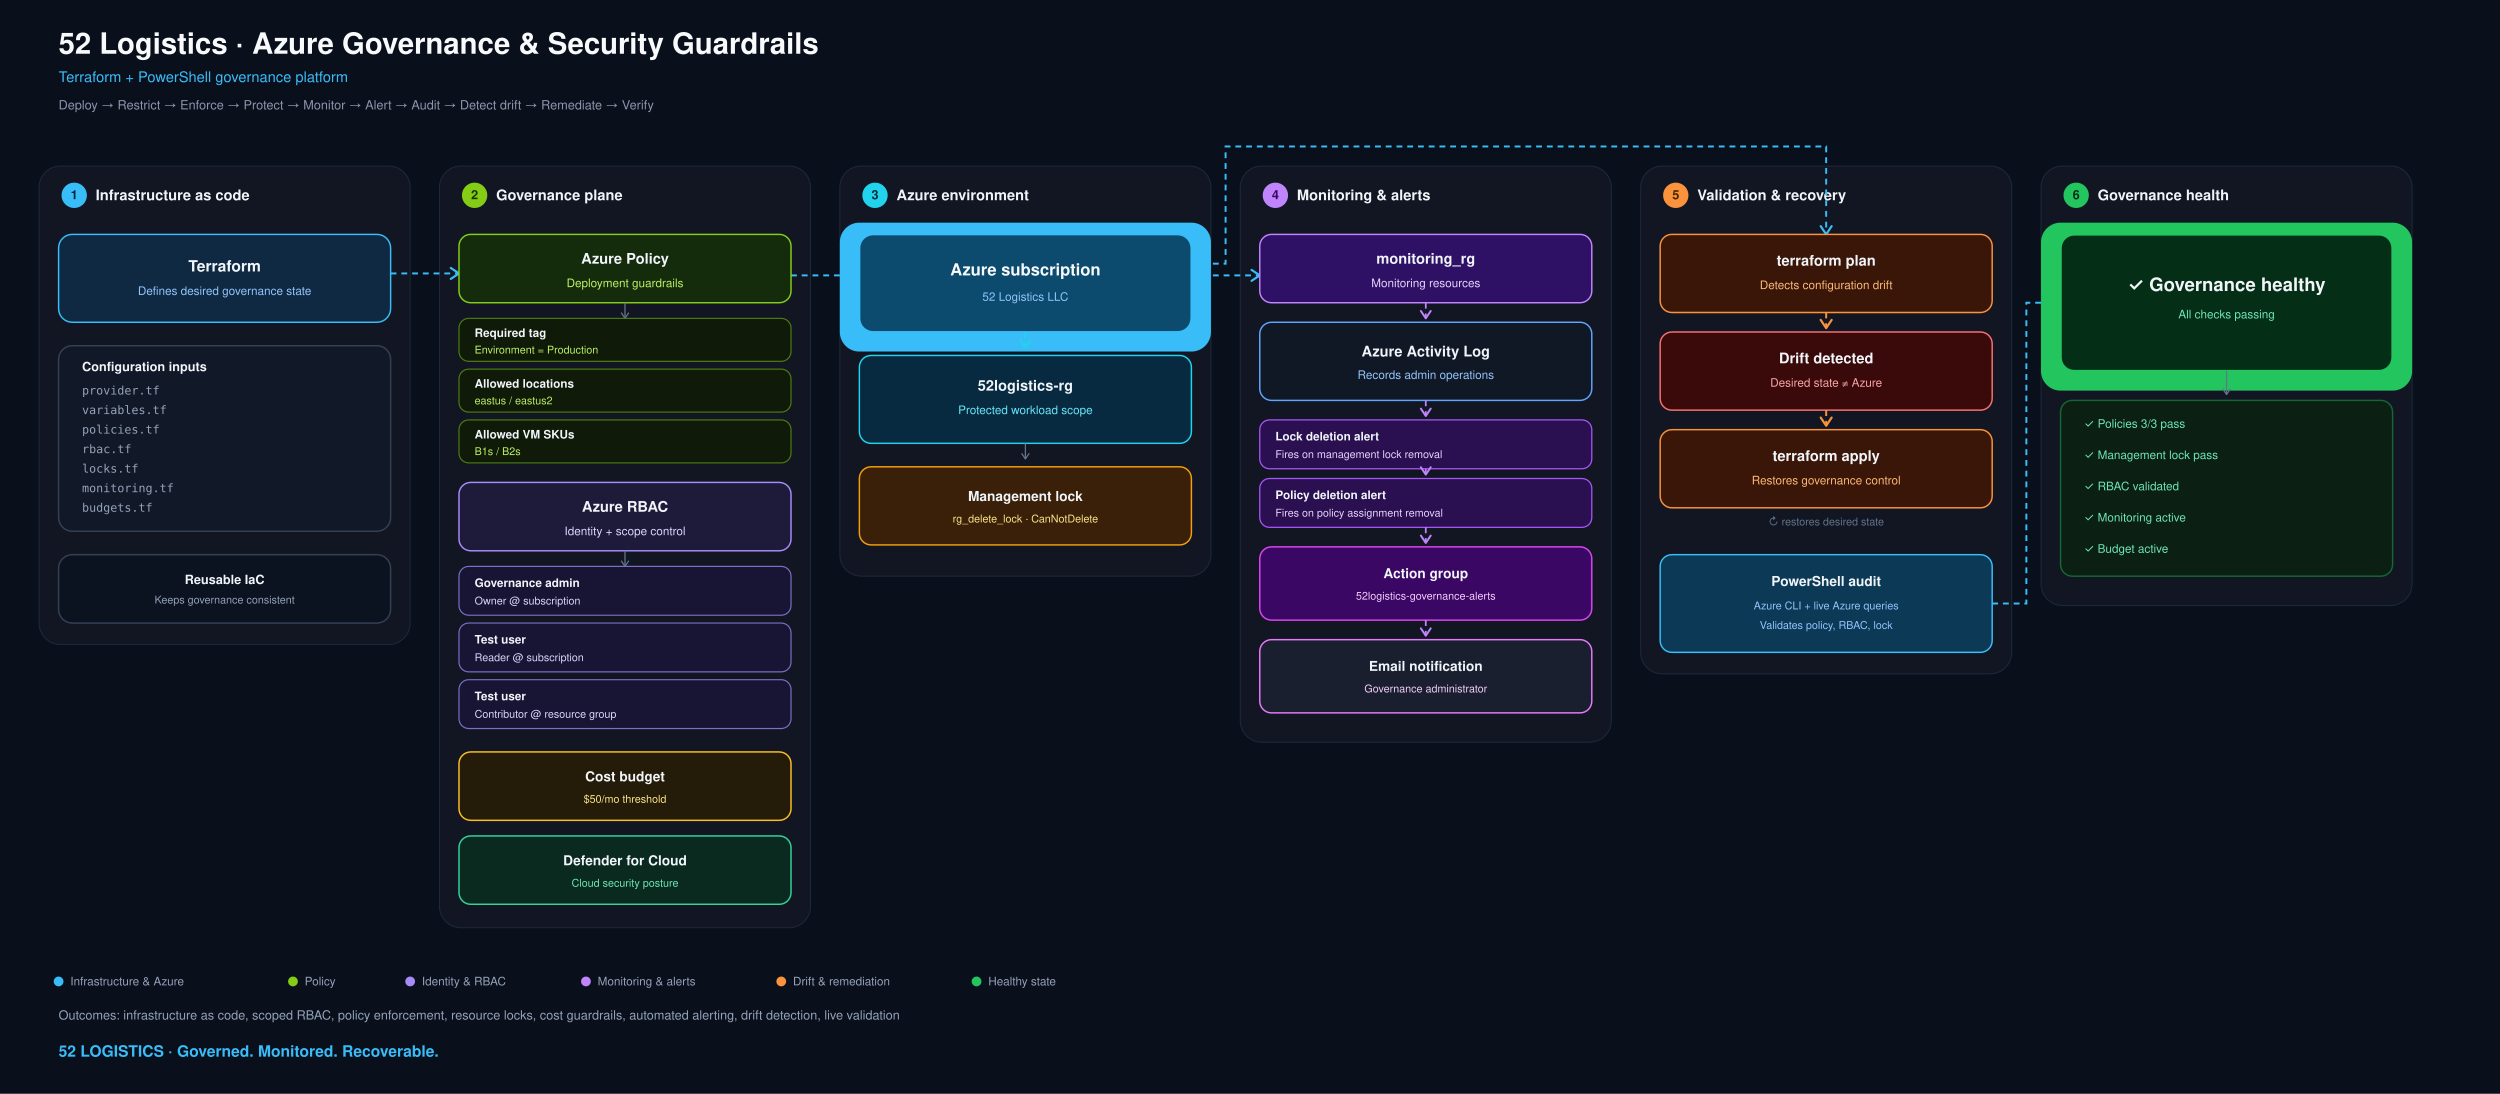
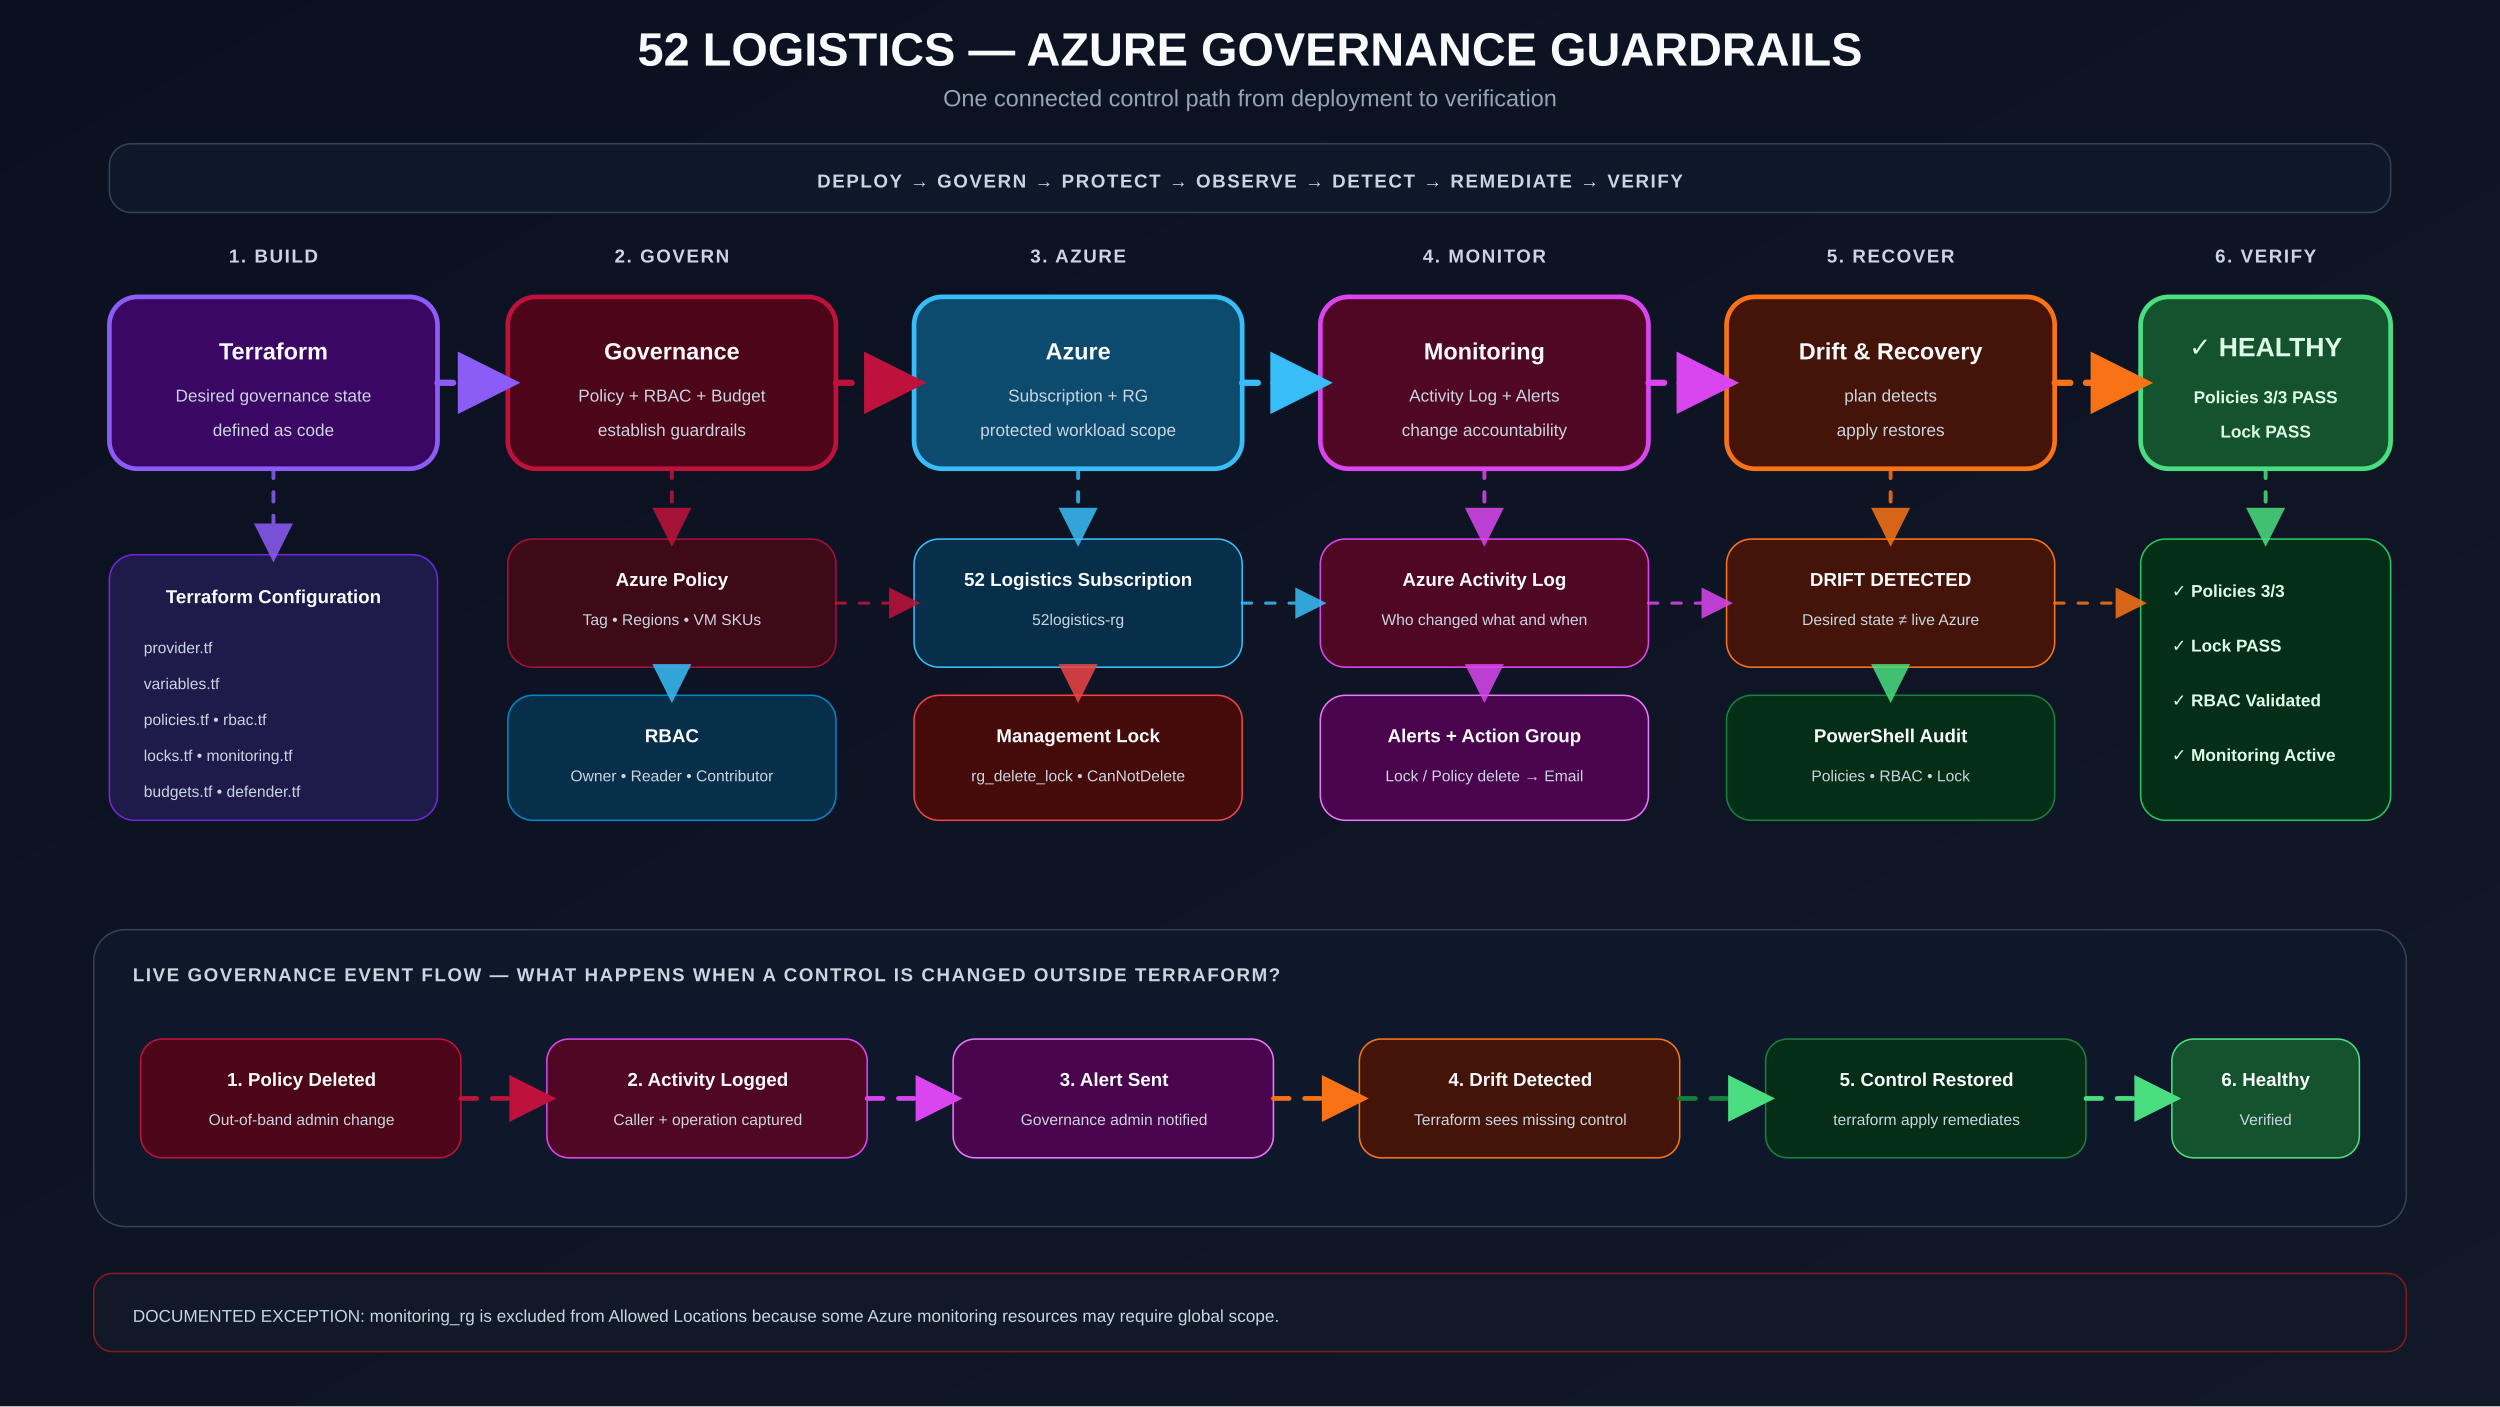
- <svg xmlns="http://www.w3.org/2000/svg" width="2560" height="1120" viewBox="0 0 2560 1120" font-family="'Segoe UI', -apple-system, Helvetica, Arial, sans-serif">
+ <svg xmlns="http://www.w3.org/2000/svg" width="1600" height="900" viewBox="0 0 1600 900" preserveAspectRatio="xMidYMid meet">
  <defs>
-     <marker id="a-blue" viewBox="0 0 10 10" refX="8" refY="5" markerWidth="7" markerHeight="7" orient="auto-start-reverse">
-       <path d="M2 1L8 5L2 9" fill="none" stroke="#38BDF8" stroke-width="1.6" stroke-linecap="round" stroke-linejoin="round" />
+     <linearGradient id="bg" x1="0" y1="0" x2="1" y2="1">
+       <stop offset="0%" stop-color="#0B1020" />
+       <stop offset="100%" stop-color="#111827" />
+     </linearGradient>
+     <marker id="arrowPurple" markerWidth="10" markerHeight="10" refX="8" refY="5" orient="auto">
+       <path d="M0 0L10 5 0 10Z" fill="#8B5CF6" />
    </marker>
-     <marker id="a-slate" viewBox="0 0 10 10" refX="8" refY="5" markerWidth="7" markerHeight="7" orient="auto-start-reverse">
-       <path d="M2 1L8 5L2 9" fill="none" stroke="#64748B" stroke-width="1.4" stroke-linecap="round" stroke-linejoin="round" />
+     <marker id="arrowBurgundy" markerWidth="10" markerHeight="10" refX="8" refY="5" orient="auto">
+       <path d="M0 0L10 5 0 10Z" fill="#BE123C" />
    </marker>
-     <marker id="a-violet" viewBox="0 0 10 10" refX="8" refY="5" markerWidth="7" markerHeight="7" orient="auto-start-reverse">
-       <path d="M2 1L8 5L2 9" fill="none" stroke="#C084FC" stroke-width="1.6" stroke-linecap="round" stroke-linejoin="round" />
+     <marker id="arrowBlue" markerWidth="10" markerHeight="10" refX="8" refY="5" orient="auto">
+       <path d="M0 0L10 5 0 10Z" fill="#38BDF8" />
    </marker>
-     <marker id="a-orange" viewBox="0 0 10 10" refX="8" refY="5" markerWidth="7" markerHeight="7" orient="auto-start-reverse">
-       <path d="M2 1L8 5L2 9" fill="none" stroke="#FB923C" stroke-width="1.6" stroke-linecap="round" stroke-linejoin="round" />
+     <marker id="arrowRed" markerWidth="10" markerHeight="10" refX="8" refY="5" orient="auto">
+       <path d="M0 0L10 5 0 10Z" fill="#EF4444" />
    </marker>
-     <marker id="a-cyan" viewBox="0 0 10 10" refX="8" refY="5" markerWidth="7" markerHeight="7" orient="auto-start-reverse">
-       <path d="M2 1L8 5L2 9" fill="none" stroke="#22D3EE" stroke-width="1.6" stroke-linecap="round" stroke-linejoin="round" />
+     <marker id="arrowMagenta" markerWidth="10" markerHeight="10" refX="8" refY="5" orient="auto">
+       <path d="M0 0L10 5 0 10Z" fill="#D946EF" />
    </marker>
+     <marker id="arrowOrange" markerWidth="10" markerHeight="10" refX="8" refY="5" orient="auto">
+       <path d="M0 0L10 5 0 10Z" fill="#F97316" />
+     </marker>
+     <marker id="arrowGreen" markerWidth="10" markerHeight="10" refX="8" refY="5" orient="auto">
+       <path d="M0 0L10 5 0 10Z" fill="#4ADE80" />
+     </marker>
+     <marker id="arrowGray" markerWidth="10" markerHeight="10" refX="8" refY="5" orient="auto">
+       <path d="M0 0L10 5 0 10Z" fill="#94A3B8" />
+     </marker>
+     <filter id="glow" x="-40%" y="-40%" width="180%" height="180%">
+       <feGaussianBlur stdDeviation="4" result="blur" />
+       <feMerge>
+         <feMergeNode in="blur" />
+         <feMergeNode in="SourceGraphic" />
+       </feMerge>
+     </filter>
+     <style>
+     text{font-family:"Segoe UI",Arial,sans-serif}
+     .title{fill:#F8FAFC;font-size:30px;font-weight:700}
+     .sub{fill:#94A3B8;font-size:15px}
+     .stage{fill:#CBD5E1;font-size:12px;font-weight:700;letter-spacing:1px}
+     .nt{fill:#F8FAFC;font-size:15px;font-weight:700}
+     .tx{fill:#CBD5E1;font-size:11px;font-weight:500}
+     .miniT{fill:#F8FAFC;font-size:12px;font-weight:700}
+     .mini{fill:#CBD5E1;font-size:10px}
+     .health{fill:#DCFCE7;font-size:17px;font-weight:800}
+     .healthSm{fill:#DCFCE7;font-size:11px;font-weight:600}
+     .flow{fill:none;stroke-linecap:round;stroke-linejoin:round;stroke-dasharray:10 10;animation:dash 1.1s linear infinite}
+     .softFlow{fill:none;stroke-linecap:round;stroke-linejoin:round;stroke-dasharray:6 9;animation:dash 1.6s linear infinite;opacity:.85}
+     .pulse{animation:pulse 2s ease-in-out infinite;transform-box:fill-box;transform-origin:center}
+     .pulseFast{animation:pulse 1.3s ease-in-out infinite;transform-box:fill-box;transform-origin:center}
+     @keyframes dash{to{stroke-dashoffset:-40}}
+     @keyframes pulse{0%,100%{opacity:1;filter:none}50%{opacity:.78;filter:url(#glow)}}
+   </style>
  </defs>
-   <style>
- @keyframes flow { to { stroke-dashoffset: -24; } }
- @keyframes pulseGlow { 0%,100% { opacity: .12; } 50% { opacity: .32; } }
- @media (prefers-reduced-motion: reduce) { .flow { animation: none; } .glow { animation: none; } }
- .flow { stroke-dasharray: 6 5; animation: flow 1.3s linear infinite; }
- .glow { animation: pulseGlow 2.6s ease-in-out infinite; }
- </style>
-   <rect width="2560" height="1120" fill="#0A0F1C" />
-   <text x="60" y="55" font-size="30" font-weight="600" fill="#F8FAFC">52 Logistics · Azure Governance &amp; Security Guardrails</text>
-   <text x="60" y="84" font-size="15" fill="#38BDF8">Terraform + PowerShell governance platform</text>
-   <text x="60" y="112" font-size="13" fill="#8B96AB">Deploy → Restrict → Enforce → Protect → Monitor → Alert → Audit → Detect drift → Remediate → Verify</text>
-   <rect x="40" y="170" width="380" height="490" rx="22" fill="#FFFFFF" fill-opacity="0.03" stroke="#1E293B" stroke-width="1" />
-   <rect x="450" y="170" width="380" height="780" rx="22" fill="#FFFFFF" fill-opacity="0.03" stroke="#1E293B" stroke-width="1" />
-   <rect x="860" y="170" width="380" height="420" rx="22" fill="#FFFFFF" fill-opacity="0.03" stroke="#1E293B" stroke-width="1" />
-   <rect x="1270" y="170" width="380" height="590" rx="22" fill="#FFFFFF" fill-opacity="0.03" stroke="#1E293B" stroke-width="1" />
-   <rect x="1680" y="170" width="380" height="520" rx="22" fill="#FFFFFF" fill-opacity="0.03" stroke="#1E293B" stroke-width="1" />
-   <rect x="2090" y="170" width="380" height="450" rx="22" fill="#FFFFFF" fill-opacity="0.03" stroke="#1E293B" stroke-width="1" />
-   <circle cx="76" cy="200" r="13" fill="#38BDF8" />
-   <text x="76" y="204" text-anchor="middle" font-size="13" font-weight="600" fill="#04263B">1</text>
-   <text x="98" y="205" font-size="15" font-weight="600" fill="#F1F5F9">Infrastructure as code</text>
-   <circle cx="486" cy="200" r="13" fill="#84CC16" />
-   <text x="486" y="204" text-anchor="middle" font-size="13" font-weight="600" fill="#173404">2</text>
-   <text x="508" y="205" font-size="15" font-weight="600" fill="#F1F5F9">Governance plane</text>
-   <circle cx="896" cy="200" r="13" fill="#22D3EE" />
-   <text x="896" y="204" text-anchor="middle" font-size="13" font-weight="600" fill="#042C36">3</text>
-   <text x="918" y="205" font-size="15" font-weight="600" fill="#F1F5F9">Azure environment</text>
-   <circle cx="1306" cy="200" r="13" fill="#C084FC" />
-   <text x="1306" y="204" text-anchor="middle" font-size="13" font-weight="600" fill="#3B0764" />
-   <text x="1306" y="204" text-anchor="middle" font-size="13" font-weight="600" fill="#3B0764">4</text>
-   <text x="1328" y="205" font-size="15" font-weight="600" fill="#F1F5F9">Monitoring &amp; alerts</text>
-   <circle cx="1716" cy="200" r="13" fill="#FB923C" />
-   <text x="1716" y="204" text-anchor="middle" font-size="13" font-weight="600" fill="#412402">5</text>
-   <text x="1738" y="205" font-size="15" font-weight="600" fill="#F1F5F9">Validation &amp; recovery</text>
-   <circle cx="2126" cy="200" r="13" fill="#22C55E" />
-   <text x="2126" y="204" text-anchor="middle" font-size="13" font-weight="600" fill="#052E16">6</text>
-   <text x="2148" y="205" font-size="15" font-weight="600" fill="#F1F5F9">Governance health</text>
-   <line x1="400" y1="280" x2="470" y2="280" stroke="#38BDF8" stroke-width="2" class="flow" marker-end="url(#a-blue)" />
-   <line x1="810" y1="282" x2="880" y2="282" stroke="#38BDF8" stroke-width="2" class="flow" marker-end="url(#a-blue)" />
-   <line x1="1220" y1="282" x2="1290" y2="282" stroke="#38BDF8" stroke-width="2" class="flow" marker-end="url(#a-blue)" />
-   <path d="M1220,270 L1255,270 L1255,150 L1870,150 L1870,240" fill="none" stroke="#38BDF8" stroke-width="2" class="flow" marker-end="url(#a-blue)" />
-   <path d="M2040,618 L2075,618 L2075,310 L2110,310" fill="none" stroke="#38BDF8" stroke-width="2" class="flow" marker-end="url(#a-blue)" />
-   <g>
-     <rect x="60" y="240" width="340" height="90" rx="14" fill="#0F2942" stroke="#38BDF8" stroke-width="1.5" />
-     <text x="230" y="278" text-anchor="middle" font-size="16" font-weight="600" fill="#F1F5F9">Terraform</text>
-     <text x="230" y="302" text-anchor="middle" font-size="12" fill="#93C5FD">Defines desired governance state</text>
-   </g>
-   <g>
-     <rect x="60" y="354" width="340" height="190" rx="14" fill="#111827" stroke="#334155" stroke-width="1.5" />
-     <text x="84" y="380" font-size="13" font-weight="600" fill="#F1F5F9">Configuration inputs</text>
-     <text x="84" y="404" font-size="12" fill="#94A3B8" font-family="Consolas, Menlo, monospace">provider.tf</text>
-     <text x="84" y="424" font-size="12" fill="#94A3B8" font-family="Consolas, Menlo, monospace">variables.tf</text>
-     <text x="84" y="444" font-size="12" fill="#94A3B8" font-family="Consolas, Menlo, monospace">policies.tf</text>
-     <text x="84" y="464" font-size="12" fill="#94A3B8" font-family="Consolas, Menlo, monospace">rbac.tf</text>
-     <text x="84" y="484" font-size="12" fill="#94A3B8" font-family="Consolas, Menlo, monospace">locks.tf</text>
-     <text x="84" y="504" font-size="12" fill="#94A3B8" font-family="Consolas, Menlo, monospace">monitoring.tf</text>
-     <text x="84" y="524" font-size="12" fill="#94A3B8" font-family="Consolas, Menlo, monospace">budgets.tf</text>
-   </g>
-   <g>
-     <rect x="60" y="568" width="340" height="70" rx="14" fill="#0B1220" stroke="#334155" stroke-width="1.5" />
-     <text x="230" y="598" text-anchor="middle" font-size="13" font-weight="600" fill="#F1F5F9">Reusable IaC</text>
-     <text x="230" y="618" text-anchor="middle" font-size="11" fill="#94A3B8">Keeps governance consistent</text>
-   </g>
-   <g>
-     <rect x="470" y="240" width="340" height="70" rx="12" fill="#142B0C" stroke="#84CC16" stroke-width="1.5" />
-     <text x="640" y="270" text-anchor="middle" font-size="15" font-weight="600" fill="#F1F5F9">Azure Policy</text>
-     <text x="640" y="294" text-anchor="middle" font-size="12" fill="#BEF264">Deployment guardrails</text>
-   </g>
-   <line x1="640" y1="310" x2="640" y2="326" stroke="#64748B" stroke-width="1.3" marker-end="url(#a-slate)" />
-   <g>
-     <rect x="470" y="326" width="340" height="44" rx="10" fill="#101A08" stroke="#4D7C0F" stroke-width="1.2" />
-     <text x="486" y="345" font-size="12" font-weight="600" fill="#F1F5F9">Required tag</text>
-     <text x="486" y="362" font-size="11" fill="#BEF264">Environment = Production</text>
-   </g>
-   <g>
-     <rect x="470" y="378" width="340" height="44" rx="10" fill="#101A08" stroke="#4D7C0F" stroke-width="1.2" />
-     <text x="486" y="397" font-size="12" font-weight="600" fill="#F1F5F9">Allowed locations</text>
-     <text x="486" y="414" font-size="11" fill="#BEF264">eastus / eastus2</text>
-   </g>
-   <g>
-     <rect x="470" y="430" width="340" height="44" rx="10" fill="#101A08" stroke="#4D7C0F" stroke-width="1.2" />
-     <text x="486" y="449" font-size="12" font-weight="600" fill="#F1F5F9">Allowed VM SKUs</text>
-     <text x="486" y="466" font-size="11" fill="#BEF264">B1s / B2s</text>
-   </g>
-   <g>
-     <rect x="470" y="494" width="340" height="70" rx="12" fill="#1E1B3A" stroke="#A78BFA" stroke-width="1.5" />
-     <text x="640" y="524" text-anchor="middle" font-size="15" font-weight="600" fill="#F1F5F9">Azure RBAC</text>
-     <text x="640" y="548" text-anchor="middle" font-size="12" fill="#DDD6FE">Identity + scope control</text>
-   </g>
-   <line x1="640" y1="564" x2="640" y2="580" stroke="#64748B" stroke-width="1.3" marker-end="url(#a-slate)" />
-   <g>
-     <rect x="470" y="580" width="340" height="50" rx="10" fill="#181534" stroke="#7C6FC4" stroke-width="1.2" />
-     <text x="486" y="601" font-size="12" font-weight="600" fill="#F1F5F9">Governance admin</text>
-     <text x="486" y="619" font-size="11" fill="#DDD6FE">Owner @ subscription</text>
-   </g>
-   <g>
-     <rect x="470" y="638" width="340" height="50" rx="10" fill="#181534" stroke="#7C6FC4" stroke-width="1.2" />
-     <text x="486" y="659" font-size="12" font-weight="600" fill="#F1F5F9">Test user</text>
-     <text x="486" y="677" font-size="11" fill="#DDD6FE">Reader @ subscription</text>
-   </g>
-   <g>
-     <rect x="470" y="696" width="340" height="50" rx="10" fill="#181534" stroke="#7C6FC4" stroke-width="1.2" />
-     <text x="486" y="717" font-size="12" font-weight="600" fill="#F1F5F9">Test user</text>
-     <text x="486" y="735" font-size="11" fill="#DDD6FE">Contributor @ resource group</text>
-   </g>
-   <g>
-     <rect x="470" y="770" width="340" height="70" rx="12" fill="#241C08" stroke="#FBBF24" stroke-width="1.5" />
-     <text x="640" y="800" text-anchor="middle" font-size="14" font-weight="600" fill="#F1F5F9">Cost budget</text>
-     <text x="640" y="822" text-anchor="middle" font-size="11" fill="#FDE68A">$50/mo threshold</text>
-   </g>
-   <g>
-     <rect x="470" y="856" width="340" height="70" rx="12" fill="#0A2A20" stroke="#34D399" stroke-width="1.5" />
-     <text x="640" y="886" text-anchor="middle" font-size="14" font-weight="600" fill="#F1F5F9">Defender for Cloud</text>
-     <text x="640" y="908" text-anchor="middle" font-size="11" fill="#6EE7B7">Cloud security posture</text>
-   </g>
-   <rect x="860" y="228" width="380" height="132" rx="20" fill="#38BDF8" class="glow" />
-   <g>
-     <rect x="880" y="240" width="340" height="100" rx="14" fill="#0C4A6E" stroke="#38BDF8" stroke-width="2" />
-     <text x="1050" y="282" text-anchor="middle" font-size="17" font-weight="600" fill="#F8FAFC">Azure subscription</text>
-     <text x="1050" y="308" text-anchor="middle" font-size="12" fill="#93C5FD">52 Logistics LLC</text>
-   </g>
-   <line x1="1050" y1="340" x2="1050" y2="356" stroke="#22D3EE" stroke-width="1.8" class="flow" marker-end="url(#a-cyan)" />
-   <g>
-     <rect x="880" y="364" width="340" height="90" rx="12" fill="#072A40" stroke="#22D3EE" stroke-width="1.5" />
-     <text x="1050" y="400" text-anchor="middle" font-size="15" font-weight="600" fill="#F1F5F9">52logistics-rg</text>
-     <text x="1050" y="424" text-anchor="middle" font-size="12" fill="#67E8F9">Protected workload scope</text>
-   </g>
-   <line x1="1050" y1="454" x2="1050" y2="470" stroke="#64748B" stroke-width="1.3" marker-end="url(#a-slate)" />
-   <g>
-     <rect x="880" y="478" width="340" height="80" rx="12" fill="#3A2008" stroke="#F59E0B" stroke-width="1.5" />
-     <text x="1050" y="513" text-anchor="middle" font-size="14" font-weight="600" fill="#F1F5F9">Management lock</text>
-     <text x="1050" y="535" text-anchor="middle" font-size="11" fill="#FDE68A">rg_delete_lock · CanNotDelete</text>
-   </g>
-   <g>
-     <rect x="1290" y="240" width="340" height="70" rx="12" fill="#2E1065" stroke="#C084FC" stroke-width="1.5" />
-     <text x="1460" y="270" text-anchor="middle" font-size="15" font-weight="600" fill="#F1F5F9">monitoring_rg</text>
-     <text x="1460" y="294" text-anchor="middle" font-size="12" fill="#E9D5FF">Monitoring resources</text>
-   </g>
-   <line x1="1460" y1="310" x2="1460" y2="326" stroke="#C084FC" stroke-width="1.8" class="flow" marker-end="url(#a-violet)" />
-   <g>
-     <rect x="1290" y="330" width="340" height="80" rx="12" fill="#101826" stroke="#60A5FA" stroke-width="1.5" />
-     <text x="1460" y="365" text-anchor="middle" font-size="15" font-weight="600" fill="#F1F5F9">Azure Activity Log</text>
-     <text x="1460" y="388" text-anchor="middle" font-size="12" fill="#93C5FD">Records admin operations</text>
-   </g>
-   <line x1="1460" y1="410" x2="1460" y2="426" stroke="#C084FC" stroke-width="1.8" class="flow" marker-end="url(#a-violet)" />
-   <g>
-     <rect x="1290" y="430" width="340" height="50" rx="10" fill="#2A1050" stroke="#A855F7" stroke-width="1.3" />
-     <text x="1306" y="451" font-size="12" font-weight="600" fill="#F1F5F9">Lock deletion alert</text>
-     <text x="1306" y="469" font-size="11" fill="#E9D5FF">Fires on management lock removal</text>
-   </g>
-   <line x1="1460" y1="480" x2="1460" y2="486" stroke="#C084FC" stroke-width="1.8" class="flow" marker-end="url(#a-violet)" />
-   <g>
-     <rect x="1290" y="490" width="340" height="50" rx="10" fill="#2A1050" stroke="#A855F7" stroke-width="1.3" />
-     <text x="1306" y="511" font-size="12" font-weight="600" fill="#F1F5F9">Policy deletion alert</text>
-     <text x="1306" y="529" font-size="11" fill="#E9D5FF">Fires on policy assignment removal</text>
-   </g>
-   <line x1="1460" y1="540" x2="1460" y2="556" stroke="#C084FC" stroke-width="1.8" class="flow" marker-end="url(#a-violet)" />
-   <g>
-     <rect x="1290" y="560" width="340" height="75" rx="12" fill="#3B0764" stroke="#D946EF" stroke-width="1.5" />
-     <text x="1460" y="592" text-anchor="middle" font-size="14" font-weight="600" fill="#F1F5F9">Action group</text>
-     <text x="1460" y="614" text-anchor="middle" font-size="11" fill="#F5D0FE">52logistics-governance-alerts</text>
-   </g>
-   <line x1="1460" y1="635" x2="1460" y2="651" stroke="#C084FC" stroke-width="1.8" class="flow" marker-end="url(#a-violet)" />
-   <g>
-     <rect x="1290" y="655" width="340" height="75" rx="12" fill="#1A1F30" stroke="#E879F9" stroke-width="1.5" />
-     <text x="1460" y="687" text-anchor="middle" font-size="14" font-weight="600" fill="#F1F5F9">Email notification</text>
-     <text x="1460" y="709" text-anchor="middle" font-size="11" fill="#F5D0FE">Governance administrator</text>
-   </g>
-   <g>
-     <rect x="1700" y="240" width="340" height="80" rx="12" fill="#3A1608" stroke="#FB923C" stroke-width="1.5" />
-     <text x="1870" y="272" text-anchor="middle" font-size="15" font-weight="600" fill="#F1F5F9">terraform plan</text>
-     <text x="1870" y="296" text-anchor="middle" font-size="12" fill="#FDBA74">Detects configuration drift</text>
-   </g>
-   <line x1="1870" y1="320" x2="1870" y2="336" stroke="#FB923C" stroke-width="2" class="flow" marker-end="url(#a-orange)" />
-   <g>
-     <rect x="1700" y="340" width="340" height="80" rx="12" fill="#3A0A0A" stroke="#F87171" stroke-width="1.5" />
-     <text x="1870" y="372" text-anchor="middle" font-size="15" font-weight="600" fill="#F1F5F9">Drift detected</text>
-     <text x="1870" y="396" text-anchor="middle" font-size="12" fill="#FCA5A5">Desired state ≠ Azure</text>
-   </g>
-   <line x1="1870" y1="420" x2="1870" y2="436" stroke="#FB923C" stroke-width="2" class="flow" marker-end="url(#a-orange)" />
-   <g>
-     <rect x="1700" y="440" width="340" height="80" rx="12" fill="#3A1608" stroke="#FB923C" stroke-width="1.5" />
-     <text x="1870" y="472" text-anchor="middle" font-size="15" font-weight="600" fill="#F1F5F9">terraform apply</text>
-     <text x="1870" y="496" text-anchor="middle" font-size="12" fill="#FDBA74">Restores governance control</text>
-   </g>
-   <text x="1870" y="538" text-anchor="middle" font-size="11" fill="#64748B">↻ restores desired state</text>
-   <g>
-     <rect x="1700" y="568" width="340" height="100" rx="12" fill="#0C3A56" stroke="#38BDF8" stroke-width="1.5" />
-     <text x="1870" y="600" text-anchor="middle" font-size="14" font-weight="600" fill="#F1F5F9">PowerShell audit</text>
-     <text x="1870" y="624" text-anchor="middle" font-size="11" fill="#93C5FD">Azure CLI + live Azure queries</text>
-     <text x="1870" y="644" text-anchor="middle" font-size="11" fill="#93C5FD">Validates policy, RBAC, lock</text>
-   </g>
-   <rect x="2090" y="228" width="380" height="172" rx="20" fill="#22C55E" class="glow" />
-   <g>
-     <rect x="2110" y="240" width="340" height="140" rx="14" fill="#052E16" stroke="#22C55E" stroke-width="2.5" />
-     <text x="2280" y="298" text-anchor="middle" font-size="19" font-weight="600" fill="#F1F5F9">✓ Governance healthy</text>
-     <text x="2280" y="326" text-anchor="middle" font-size="12" fill="#6EE7B7">All checks passing</text>
-   </g>
-   <line x1="2280" y1="380" x2="2280" y2="404" stroke="#64748B" stroke-width="1.3" marker-end="url(#a-slate)" />
-   <g>
-     <rect x="2110" y="410" width="340" height="180" rx="12" fill="#0B1F13" stroke="#166534" stroke-width="1.5" />
-     <text x="2134" y="438" font-size="12" fill="#6EE7B7">✓ Policies 3/3 pass</text>
-     <text x="2134" y="470" font-size="12" fill="#6EE7B7">✓ Management lock pass</text>
-     <text x="2134" y="502" font-size="12" fill="#6EE7B7">✓ RBAC validated</text>
-     <text x="2134" y="534" font-size="12" fill="#6EE7B7">✓ Monitoring active</text>
-     <text x="2134" y="566" font-size="12" fill="#6EE7B7">✓ Budget active</text>
-   </g>
-   <circle cx="60" cy="1005" r="5" fill="#38BDF8" />
-   <text x="72" y="1009" font-size="12" fill="#94A3B8">Infrastructure &amp; Azure</text>
-   <circle cx="300" cy="1005" r="5" fill="#84CC16" />
-   <text x="312" y="1009" font-size="12" fill="#94A3B8">Policy</text>
-   <circle cx="420" cy="1005" r="5" fill="#A78BFA" />
-   <text x="432" y="1009" font-size="12" fill="#94A3B8">Identity &amp; RBAC</text>
-   <circle cx="600" cy="1005" r="5" fill="#C084FC" />
-   <text x="612" y="1009" font-size="12" fill="#94A3B8">Monitoring &amp; alerts</text>
-   <circle cx="800" cy="1005" r="5" fill="#FB923C" />
-   <text x="812" y="1009" font-size="12" fill="#94A3B8">Drift &amp; remediation</text>
-   <circle cx="1000" cy="1005" r="5" fill="#22C55E" />
-   <text x="1012" y="1009" font-size="12" fill="#94A3B8">Healthy state</text>
-   <text x="60" y="1044" font-size="13" fill="#94A3B8">Outcomes: infrastructure as code, scoped RBAC, policy enforcement, resource locks, cost guardrails, automated alerting, drift detection, live validation</text>
-   <text x="60" y="1082" font-size="16" font-weight="600" fill="#38BDF8">52 LOGISTICS · Governed. Monitored. Recoverable.</text>
+   <rect width="1600" height="900" fill="url(#bg)" />
+   <text x="800" y="42" text-anchor="middle" class="title">52 LOGISTICS — AZURE GOVERNANCE GUARDRAILS</text>
+   <text x="800" y="68" text-anchor="middle" class="sub">One connected control path from deployment to verification</text>
+   <rect x="70" y="92" width="1460" height="44" rx="14" fill="#0F172A" stroke="#334155" />
+   <text x="800" y="120" text-anchor="middle" class="stage">DEPLOY → GOVERN → PROTECT → OBSERVE → DETECT → REMEDIATE → VERIFY</text>
+   <text x="175" y="168" text-anchor="middle" class="stage">1. BUILD</text>
+   <text x="430" y="168" text-anchor="middle" class="stage">2. GOVERN</text>
+   <text x="690" y="168" text-anchor="middle" class="stage">3. AZURE</text>
+   <text x="950" y="168" text-anchor="middle" class="stage">4. MONITOR</text>
+   <text x="1210" y="168" text-anchor="middle" class="stage">5. RECOVER</text>
+   <text x="1450" y="168" text-anchor="middle" class="stage">6. VERIFY</text>
+   <rect x="70" y="190" width="210" height="110" rx="18" fill="#3B0764" stroke="#8B5CF6" stroke-width="3" class="pulse" />
+   <text x="175" y="230" text-anchor="middle" class="nt">Terraform</text>
+   <text x="175" y="257" text-anchor="middle" class="tx">Desired governance state</text>
+   <text x="175" y="279" text-anchor="middle" class="tx">defined as code</text>
+   <rect x="325" y="190" width="210" height="110" rx="18" fill="#4C0519" stroke="#BE123C" stroke-width="3" class="pulse" />
+   <text x="430" y="230" text-anchor="middle" class="nt">Governance</text>
+   <text x="430" y="257" text-anchor="middle" class="tx">Policy + RBAC + Budget</text>
+   <text x="430" y="279" text-anchor="middle" class="tx">establish guardrails</text>
+   <rect x="585" y="190" width="210" height="110" rx="18" fill="#0C4A6E" stroke="#38BDF8" stroke-width="3" class="pulse" />
+   <text x="690" y="230" text-anchor="middle" class="nt">Azure</text>
+   <text x="690" y="257" text-anchor="middle" class="tx">Subscription + RG</text>
+   <text x="690" y="279" text-anchor="middle" class="tx">protected workload scope</text>
+   <rect x="845" y="190" width="210" height="110" rx="18" fill="#500724" stroke="#D946EF" stroke-width="3" class="pulse" />
+   <text x="950" y="230" text-anchor="middle" class="nt">Monitoring</text>
+   <text x="950" y="257" text-anchor="middle" class="tx">Activity Log + Alerts</text>
+   <text x="950" y="279" text-anchor="middle" class="tx">change accountability</text>
+   <rect x="1105" y="190" width="210" height="110" rx="18" fill="#431407" stroke="#F97316" stroke-width="3" class="pulse" />
+   <text x="1210" y="230" text-anchor="middle" class="nt">Drift &amp; Recovery</text>
+   <text x="1210" y="257" text-anchor="middle" class="tx">plan detects</text>
+   <text x="1210" y="279" text-anchor="middle" class="tx">apply restores</text>
+   <rect x="1370" y="190" width="160" height="110" rx="18" fill="#14532D" stroke="#4ADE80" stroke-width="3" class="pulseFast" />
+   <text x="1450" y="228" text-anchor="middle" class="health">✓ HEALTHY</text>
+   <text x="1450" y="258" text-anchor="middle" class="healthSm">Policies 3/3 PASS</text>
+   <text x="1450" y="280" text-anchor="middle" class="healthSm">Lock PASS</text>
+   <path d="M280 245H325" class="flow" stroke="#8B5CF6" stroke-width="4" marker-end="url(#arrowPurple)" />
+   <path d="M535 245H585" class="flow" stroke="#BE123C" stroke-width="4" marker-end="url(#arrowBurgundy)" />
+   <path d="M795 245H845" class="flow" stroke="#38BDF8" stroke-width="4" marker-end="url(#arrowBlue)" />
+   <path d="M1055 245H1105" class="flow" stroke="#D946EF" stroke-width="4" marker-end="url(#arrowMagenta)" />
+   <path d="M1315 245H1370" class="flow" stroke="#F97316" stroke-width="4" marker-end="url(#arrowOrange)" />
+   <rect x="70" y="355" width="210" height="170" rx="16" fill="#1E1B4B" stroke="#6D28D9" />
+   <text x="175" y="386" text-anchor="middle" class="miniT">Terraform Configuration</text>
+   <text x="92" y="418" class="mini">provider.tf</text>
+   <text x="92" y="441" class="mini">variables.tf</text>
+   <text x="92" y="464" class="mini">policies.tf • rbac.tf</text>
+   <text x="92" y="487" class="mini">locks.tf • monitoring.tf</text>
+   <text x="92" y="510" class="mini">budgets.tf • defender.tf</text>
+   <path d="M175 300V355" class="softFlow" stroke="#8B5CF6" stroke-width="2.5" marker-end="url(#arrowPurple)" />
+   <rect x="325" y="345" width="210" height="82" rx="16" fill="#3F0A18" stroke="#9F1239" />
+   <text x="430" y="375" text-anchor="middle" class="miniT">Azure Policy</text>
+   <text x="430" y="400" text-anchor="middle" class="mini">Tag • Regions • VM SKUs</text>
+   <rect x="325" y="445" width="210" height="80" rx="16" fill="#082F49" stroke="#0284C7" />
+   <text x="430" y="475" text-anchor="middle" class="miniT">RBAC</text>
+   <text x="430" y="500" text-anchor="middle" class="mini">Owner • Reader • Contributor</text>
+   <path d="M430 300V330H430V345" class="softFlow" stroke="#BE123C" stroke-width="2.5" marker-end="url(#arrowBurgundy)" />
+   <path d="M430 427V445" class="softFlow" stroke="#38BDF8" stroke-width="2.5" marker-end="url(#arrowBlue)" />
+   <rect x="585" y="345" width="210" height="82" rx="16" fill="#082F49" stroke="#38BDF8" />
+   <text x="690" y="375" text-anchor="middle" class="miniT">52 Logistics Subscription</text>
+   <text x="690" y="400" text-anchor="middle" class="mini">52logistics-rg</text>
+   <rect x="585" y="445" width="210" height="80" rx="16" fill="#450A0A" stroke="#EF4444" class="pulseFast" />
+   <text x="690" y="475" text-anchor="middle" class="miniT">Management Lock</text>
+   <text x="690" y="500" text-anchor="middle" class="mini">rg_delete_lock • CanNotDelete</text>
+   <path d="M690 300V345" class="softFlow" stroke="#38BDF8" stroke-width="2.5" marker-end="url(#arrowBlue)" />
+   <path d="M690 427V445" class="softFlow" stroke="#EF4444" stroke-width="2.5" marker-end="url(#arrowRed)" />
+   <rect x="845" y="345" width="210" height="82" rx="16" fill="#500724" stroke="#D946EF" />
+   <text x="950" y="375" text-anchor="middle" class="miniT">Azure Activity Log</text>
+   <text x="950" y="400" text-anchor="middle" class="mini">Who changed what and when</text>
+   <rect x="845" y="445" width="210" height="80" rx="16" fill="#4A044E" stroke="#E879F9" class="pulseFast" />
+   <text x="950" y="475" text-anchor="middle" class="miniT">Alerts + Action Group</text>
+   <text x="950" y="500" text-anchor="middle" class="mini">Lock / Policy delete → Email</text>
+   <path d="M950 300V345" class="softFlow" stroke="#D946EF" stroke-width="2.5" marker-end="url(#arrowMagenta)" />
+   <path d="M950 427V445" class="softFlow" stroke="#E879F9" stroke-width="2.5" marker-end="url(#arrowMagenta)" />
+   <rect x="1105" y="345" width="210" height="82" rx="16" fill="#431407" stroke="#F97316" />
+   <text x="1210" y="375" text-anchor="middle" class="miniT">DRIFT DETECTED</text>
+   <text x="1210" y="400" text-anchor="middle" class="mini">Desired state ≠ live Azure</text>
+   <rect x="1105" y="445" width="210" height="80" rx="16" fill="#052E16" stroke="#15803D" />
+   <text x="1210" y="475" text-anchor="middle" class="miniT">PowerShell Audit</text>
+   <text x="1210" y="500" text-anchor="middle" class="mini">Policies • RBAC • Lock</text>
+   <path d="M1210 300V345" class="softFlow" stroke="#F97316" stroke-width="2.5" marker-end="url(#arrowOrange)" />
+   <path d="M1210 427V445" class="softFlow" stroke="#15803D" stroke-width="2.5" marker-end="url(#arrowGreen)" />
+   <rect x="1370" y="345" width="160" height="180" rx="16" fill="#052E16" stroke="#22C55E" />
+   <text x="1390" y="382" class="healthSm">✓ Policies 3/3</text>
+   <text x="1390" y="417" class="healthSm">✓ Lock PASS</text>
+   <text x="1390" y="452" class="healthSm">✓ RBAC Validated</text>
+   <text x="1390" y="487" class="healthSm">✓ Monitoring Active</text>
+   <path d="M1450 300V345" class="softFlow" stroke="#4ADE80" stroke-width="2.5" marker-end="url(#arrowGreen)" />
+   <path d="M535 386H585" class="softFlow" stroke="#BE123C" stroke-width="2" marker-end="url(#arrowBurgundy)" />
+   <path d="M795 386H845" class="softFlow" stroke="#38BDF8" stroke-width="2" marker-end="url(#arrowBlue)" />
+   <path d="M1055 386H1105" class="softFlow" stroke="#D946EF" stroke-width="2" marker-end="url(#arrowMagenta)" />
+   <path d="M1315 386H1370" class="softFlow" stroke="#F97316" stroke-width="2" marker-end="url(#arrowOrange)" />
+   <rect x="60" y="595" width="1480" height="190" rx="20" fill="#0F172A" stroke="#334155" />
+   <text x="85" y="628" class="stage">LIVE GOVERNANCE EVENT FLOW — WHAT HAPPENS WHEN A CONTROL IS CHANGED OUTSIDE TERRAFORM?</text>
+   <rect x="90" y="665" width="205" height="76" rx="14" fill="#4C0519" stroke="#BE123C" />
+   <text x="193" y="695" text-anchor="middle" class="miniT">1. Policy Deleted</text>
+   <text x="193" y="720" text-anchor="middle" class="mini">Out-of-band admin change</text>
+   <rect x="350" y="665" width="205" height="76" rx="14" fill="#500724" stroke="#D946EF" />
+   <text x="453" y="695" text-anchor="middle" class="miniT">2. Activity Logged</text>
+   <text x="453" y="720" text-anchor="middle" class="mini">Caller + operation captured</text>
+   <rect x="610" y="665" width="205" height="76" rx="14" fill="#4A044E" stroke="#E879F9" />
+   <text x="713" y="695" text-anchor="middle" class="miniT">3. Alert Sent</text>
+   <text x="713" y="720" text-anchor="middle" class="mini">Governance admin notified</text>
+   <rect x="870" y="665" width="205" height="76" rx="14" fill="#431407" stroke="#F97316" />
+   <text x="973" y="695" text-anchor="middle" class="miniT">4. Drift Detected</text>
+   <text x="973" y="720" text-anchor="middle" class="mini">Terraform sees missing control</text>
+   <rect x="1130" y="665" width="205" height="76" rx="14" fill="#052E16" stroke="#15803D" />
+   <text x="1233" y="695" text-anchor="middle" class="miniT">5. Control Restored</text>
+   <text x="1233" y="720" text-anchor="middle" class="mini">terraform apply remediates</text>
+   <rect x="1390" y="665" width="120" height="76" rx="14" fill="#14532D" stroke="#4ADE80" class="pulseFast" />
+   <text x="1450" y="695" text-anchor="middle" class="miniT">6. Healthy</text>
+   <text x="1450" y="720" text-anchor="middle" class="mini">Verified</text>
+   <path d="M295 703H350" class="flow" stroke="#BE123C" stroke-width="3" marker-end="url(#arrowBurgundy)" />
+   <path d="M555 703H610" class="flow" stroke="#D946EF" stroke-width="3" marker-end="url(#arrowMagenta)" />
+   <path d="M815 703H870" class="flow" stroke="#F97316" stroke-width="3" marker-end="url(#arrowOrange)" />
+   <path d="M1075 703H1130" class="flow" stroke="#15803D" stroke-width="3" marker-end="url(#arrowGreen)" />
+   <path d="M1335 703H1390" class="flow" stroke="#4ADE80" stroke-width="3" marker-end="url(#arrowGreen)" />
+   <rect x="60" y="815" width="1480" height="50" rx="12" fill="#111827" stroke="#7F1D1D" />
+   <text x="85" y="846" class="tx" font-weight="600">DOCUMENTED EXCEPTION: monitoring_rg is excluded from Allowed Locations because some Azure monitoring resources may require global scope.</text>
</svg>
